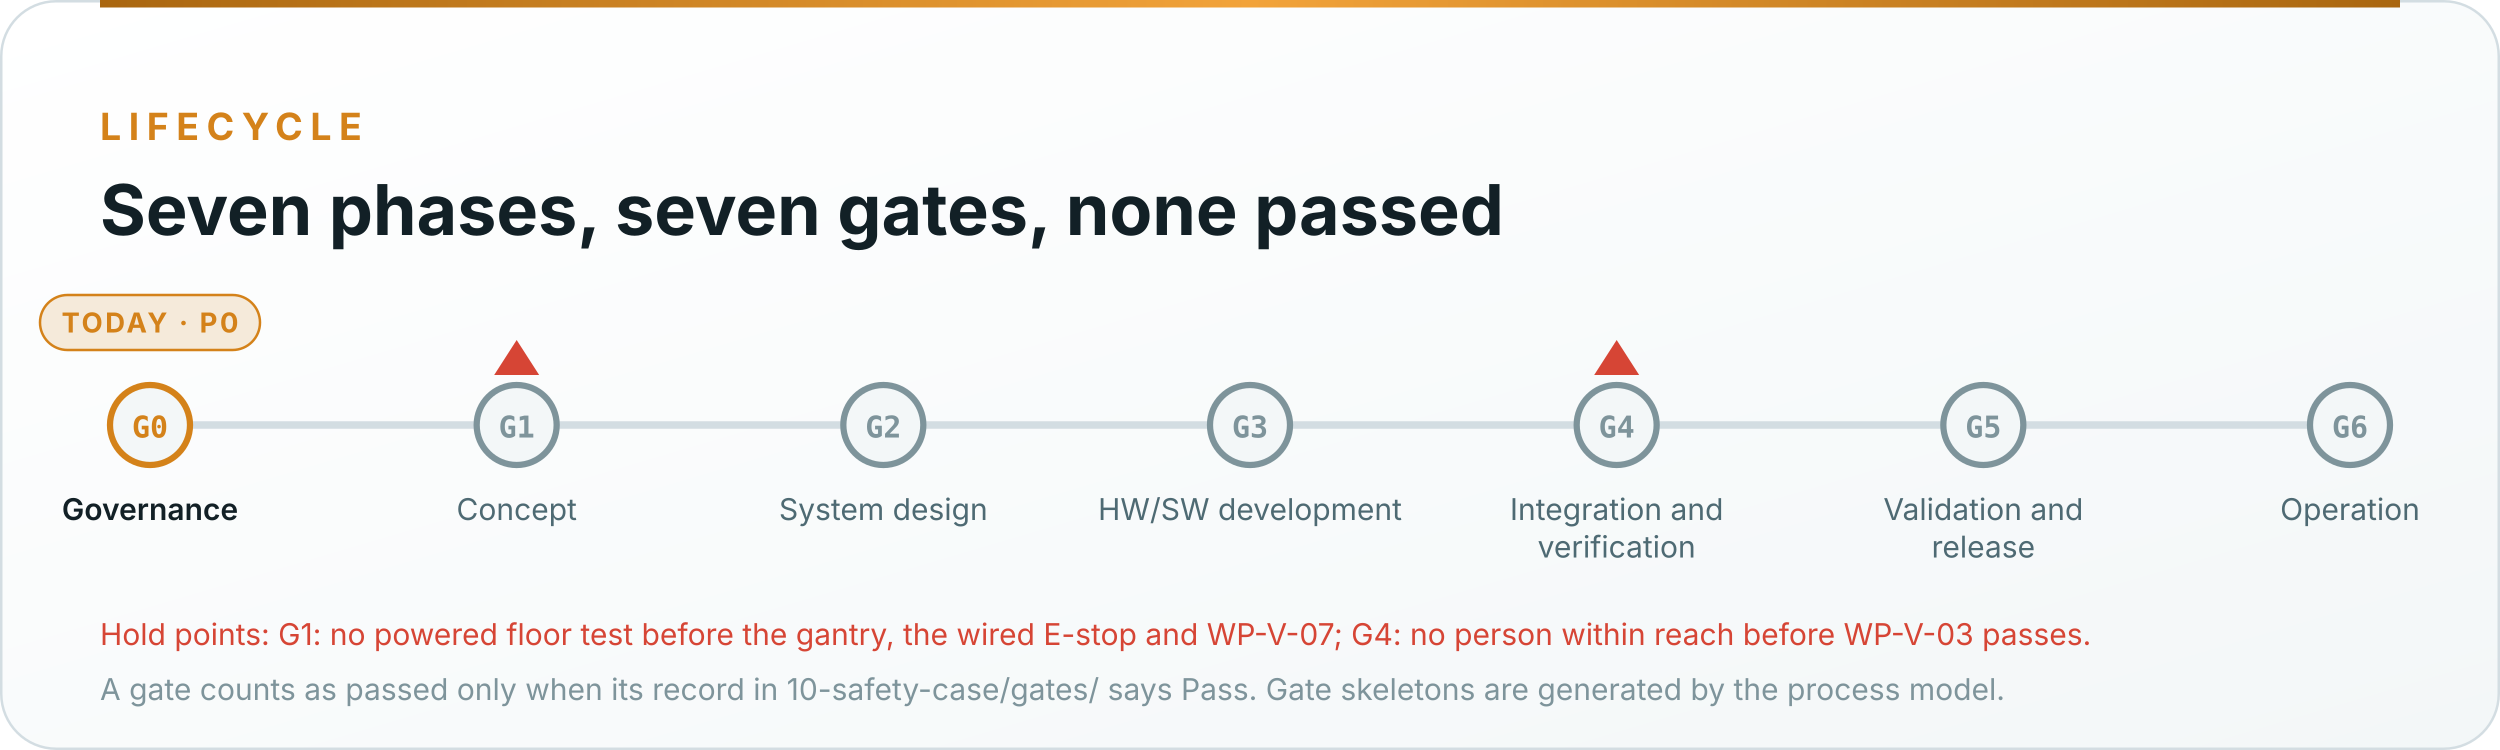
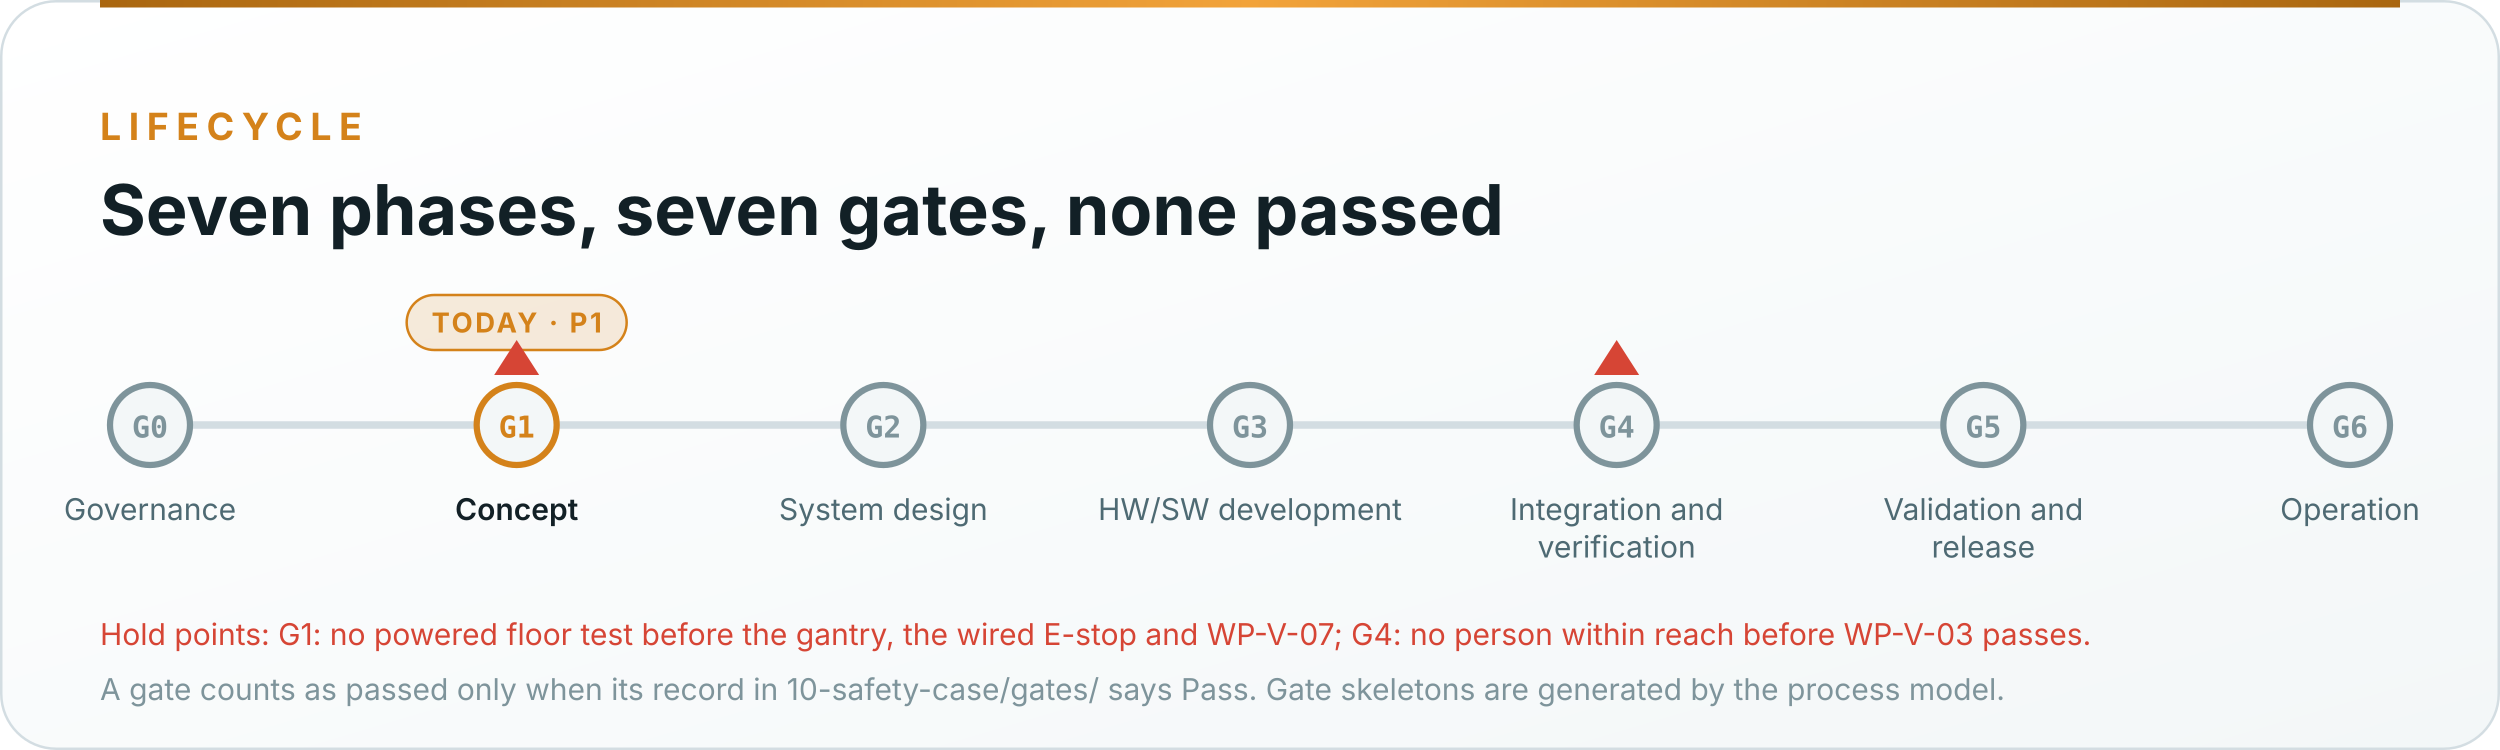
<svg xmlns="http://www.w3.org/2000/svg" width="1000" height="300" viewBox="0 0 1000 300" role="img" aria-labelledby="life-t life-d">
  <defs>
    <linearGradient id="life-bg" x1="0" y1="0" x2="1" y2="1">
      <stop offset="0" stop-color="#FFFFFF" />
      <stop offset="1" stop-color="#F3F7F8" />
    </linearGradient>
    <linearGradient id="life-amber" x1="0" y1="0" x2="1" y2="0">
      <stop offset="0" stop-color="#A8650F" />
      <stop offset="0.5" stop-color="#F2A33A" />
      <stop offset="1" stop-color="#A8650F" />
    </linearGradient>
  </defs>
  <rect x="0.5" y="0.5" width="999" height="299" rx="22" fill="url(#life-bg)" stroke="#D3DDE2" />
  <rect x="40" y="0" width="920" height="3" fill="url(#life-amber)" />
  <text x="40" y="56" font-family="Inter, 'Segoe UI', 'Helvetica Neue', Helvetica, Arial, sans-serif" font-size="15" font-weight="700" fill="#D4821A" text-anchor="start" letter-spacing="3">LIFECYCLE</text>
  <text x="40" y="94" font-family="Inter, 'Segoe UI', 'Helvetica Neue', Helvetica, Arial, sans-serif" font-size="28" font-weight="700" fill="#122026" text-anchor="start">Seven phases, seven gates, none passed</text>
  <line x1="60" y1="170" x2="940" y2="170" stroke="#D3DDE2" stroke-width="3" />
-   <circle cx="60" cy="170" r="16" fill="#F3F7F8" stroke="#D4821A" stroke-width="2.5" />
-   <text x="60" y="175" font-family="'JetBrains Mono', 'SFMono-Regular', Menlo, Consolas, monospace" font-size="12" font-weight="700" fill="#D4821A" text-anchor="middle">G0</text>
-   <text x="60" y="208" font-family="Inter, 'Segoe UI', 'Helvetica Neue', Helvetica, Arial, sans-serif" font-size="12" font-weight="600" fill="#122026" text-anchor="middle">Governance</text>
-   <rect x="16" y="118" width="88" height="22" rx="11" fill="#D4821A" stroke="#D4821A" stroke-width="1" fill-opacity="0.15" />
-   <text x="60" y="133" font-family="Inter, 'Segoe UI', 'Helvetica Neue', Helvetica, Arial, sans-serif" font-size="11" font-weight="700" fill="#D4821A" text-anchor="middle" letter-spacing="1">TODAY · P0</text>
-   <circle cx="206.667" cy="170" r="16" fill="#F3F7F8" stroke="#7E949B" stroke-width="2.5" />
-   <text x="206.667" y="175" font-family="'JetBrains Mono', 'SFMono-Regular', Menlo, Consolas, monospace" font-size="12" font-weight="700" fill="#7E949B" text-anchor="middle">G1</text>
-   <text x="206.667" y="208" font-family="Inter, 'Segoe UI', 'Helvetica Neue', Helvetica, Arial, sans-serif" font-size="12" font-weight="400" fill="#4E6A73" text-anchor="middle">Concept</text>
+   <circle cx="60" cy="170" r="16" fill="#F3F7F8" stroke="#7E949B" stroke-width="2.5" />
+   <text x="60" y="175" font-family="'JetBrains Mono', 'SFMono-Regular', Menlo, Consolas, monospace" font-size="12" font-weight="700" fill="#7E949B" text-anchor="middle">G0</text>
+   <text x="60" y="208" font-family="Inter, 'Segoe UI', 'Helvetica Neue', Helvetica, Arial, sans-serif" font-size="12" font-weight="400" fill="#4E6A73" text-anchor="middle">Governance</text>
+   <circle cx="206.667" cy="170" r="16" fill="#F3F7F8" stroke="#D4821A" stroke-width="2.5" />
+   <text x="206.667" y="175" font-family="'JetBrains Mono', 'SFMono-Regular', Menlo, Consolas, monospace" font-size="12" font-weight="700" fill="#D4821A" text-anchor="middle">G1</text>
+   <text x="206.667" y="208" font-family="Inter, 'Segoe UI', 'Helvetica Neue', Helvetica, Arial, sans-serif" font-size="12" font-weight="600" fill="#122026" text-anchor="middle">Concept</text>
+   <rect x="162.667" y="118" width="88" height="22" rx="11" fill="#D4821A" stroke="#D4821A" stroke-width="1" fill-opacity="0.15" />
+   <text x="206.667" y="133" font-family="Inter, 'Segoe UI', 'Helvetica Neue', Helvetica, Arial, sans-serif" font-size="11" font-weight="700" fill="#D4821A" text-anchor="middle" letter-spacing="1">TODAY · P1</text>
  <path d="M197.667,150 L215.667,150 L206.667,136 Z" fill="#D64535" />
  <circle cx="353.333" cy="170" r="16" fill="#F3F7F8" stroke="#7E949B" stroke-width="2.5" />
  <text x="353.333" y="175" font-family="'JetBrains Mono', 'SFMono-Regular', Menlo, Consolas, monospace" font-size="12" font-weight="700" fill="#7E949B" text-anchor="middle">G2</text>
  <text x="353.333" y="208" font-family="Inter, 'Segoe UI', 'Helvetica Neue', Helvetica, Arial, sans-serif" font-size="12" font-weight="400" fill="#4E6A73" text-anchor="middle">System design</text>
  <circle cx="500" cy="170" r="16" fill="#F3F7F8" stroke="#7E949B" stroke-width="2.5" />
  <text x="500" y="175" font-family="'JetBrains Mono', 'SFMono-Regular', Menlo, Consolas, monospace" font-size="12" font-weight="700" fill="#7E949B" text-anchor="middle">G3</text>
  <text x="500" y="208" font-family="Inter, 'Segoe UI', 'Helvetica Neue', Helvetica, Arial, sans-serif" font-size="12" font-weight="400" fill="#4E6A73" text-anchor="middle">HW/SW development</text>
  <circle cx="646.667" cy="170" r="16" fill="#F3F7F8" stroke="#7E949B" stroke-width="2.5" />
  <text x="646.667" y="175" font-family="'JetBrains Mono', 'SFMono-Regular', Menlo, Consolas, monospace" font-size="12" font-weight="700" fill="#7E949B" text-anchor="middle">G4</text>
  <text x="646.667" y="208" font-family="Inter, 'Segoe UI', 'Helvetica Neue', Helvetica, Arial, sans-serif" font-size="12" font-weight="400" fill="#4E6A73" text-anchor="middle">Integration and</text>
  <text x="646.667" y="223" font-family="Inter, 'Segoe UI', 'Helvetica Neue', Helvetica, Arial, sans-serif" font-size="12" font-weight="400" fill="#4E6A73" text-anchor="middle">verification</text>
  <path d="M637.667,150 L655.667,150 L646.667,136 Z" fill="#D64535" />
  <circle cx="793.333" cy="170" r="16" fill="#F3F7F8" stroke="#7E949B" stroke-width="2.5" />
  <text x="793.333" y="175" font-family="'JetBrains Mono', 'SFMono-Regular', Menlo, Consolas, monospace" font-size="12" font-weight="700" fill="#7E949B" text-anchor="middle">G5</text>
  <text x="793.333" y="208" font-family="Inter, 'Segoe UI', 'Helvetica Neue', Helvetica, Arial, sans-serif" font-size="12" font-weight="400" fill="#4E6A73" text-anchor="middle">Validation and</text>
  <text x="793.333" y="223" font-family="Inter, 'Segoe UI', 'Helvetica Neue', Helvetica, Arial, sans-serif" font-size="12" font-weight="400" fill="#4E6A73" text-anchor="middle">release</text>
  <circle cx="940" cy="170" r="16" fill="#F3F7F8" stroke="#7E949B" stroke-width="2.5" />
  <text x="940" y="175" font-family="'JetBrains Mono', 'SFMono-Regular', Menlo, Consolas, monospace" font-size="12" font-weight="700" fill="#7E949B" text-anchor="middle">G6</text>
  <text x="940" y="208" font-family="Inter, 'Segoe UI', 'Helvetica Neue', Helvetica, Arial, sans-serif" font-size="12" font-weight="400" fill="#4E6A73" text-anchor="middle">Operation</text>
  <text x="40" y="258" font-family="Inter, 'Segoe UI', 'Helvetica Neue', Helvetica, Arial, sans-serif" font-size="12" font-weight="400" fill="#D64535" text-anchor="start">Hold points: G1: no powered floor test before the gantry, the wired E-stop and WP-V-07; G4: no person within reach before WP-V-03 passes.</text>
  <text x="40" y="280" font-family="Inter, 'Segoe UI', 'Helvetica Neue', Helvetica, Arial, sans-serif" font-size="12" font-weight="400" fill="#7E949B" text-anchor="start">A gate counts as passed only when its record in 10-safety-case/gates/ says Pass. Gate skeletons are generated by the process model.</text>
</svg>
